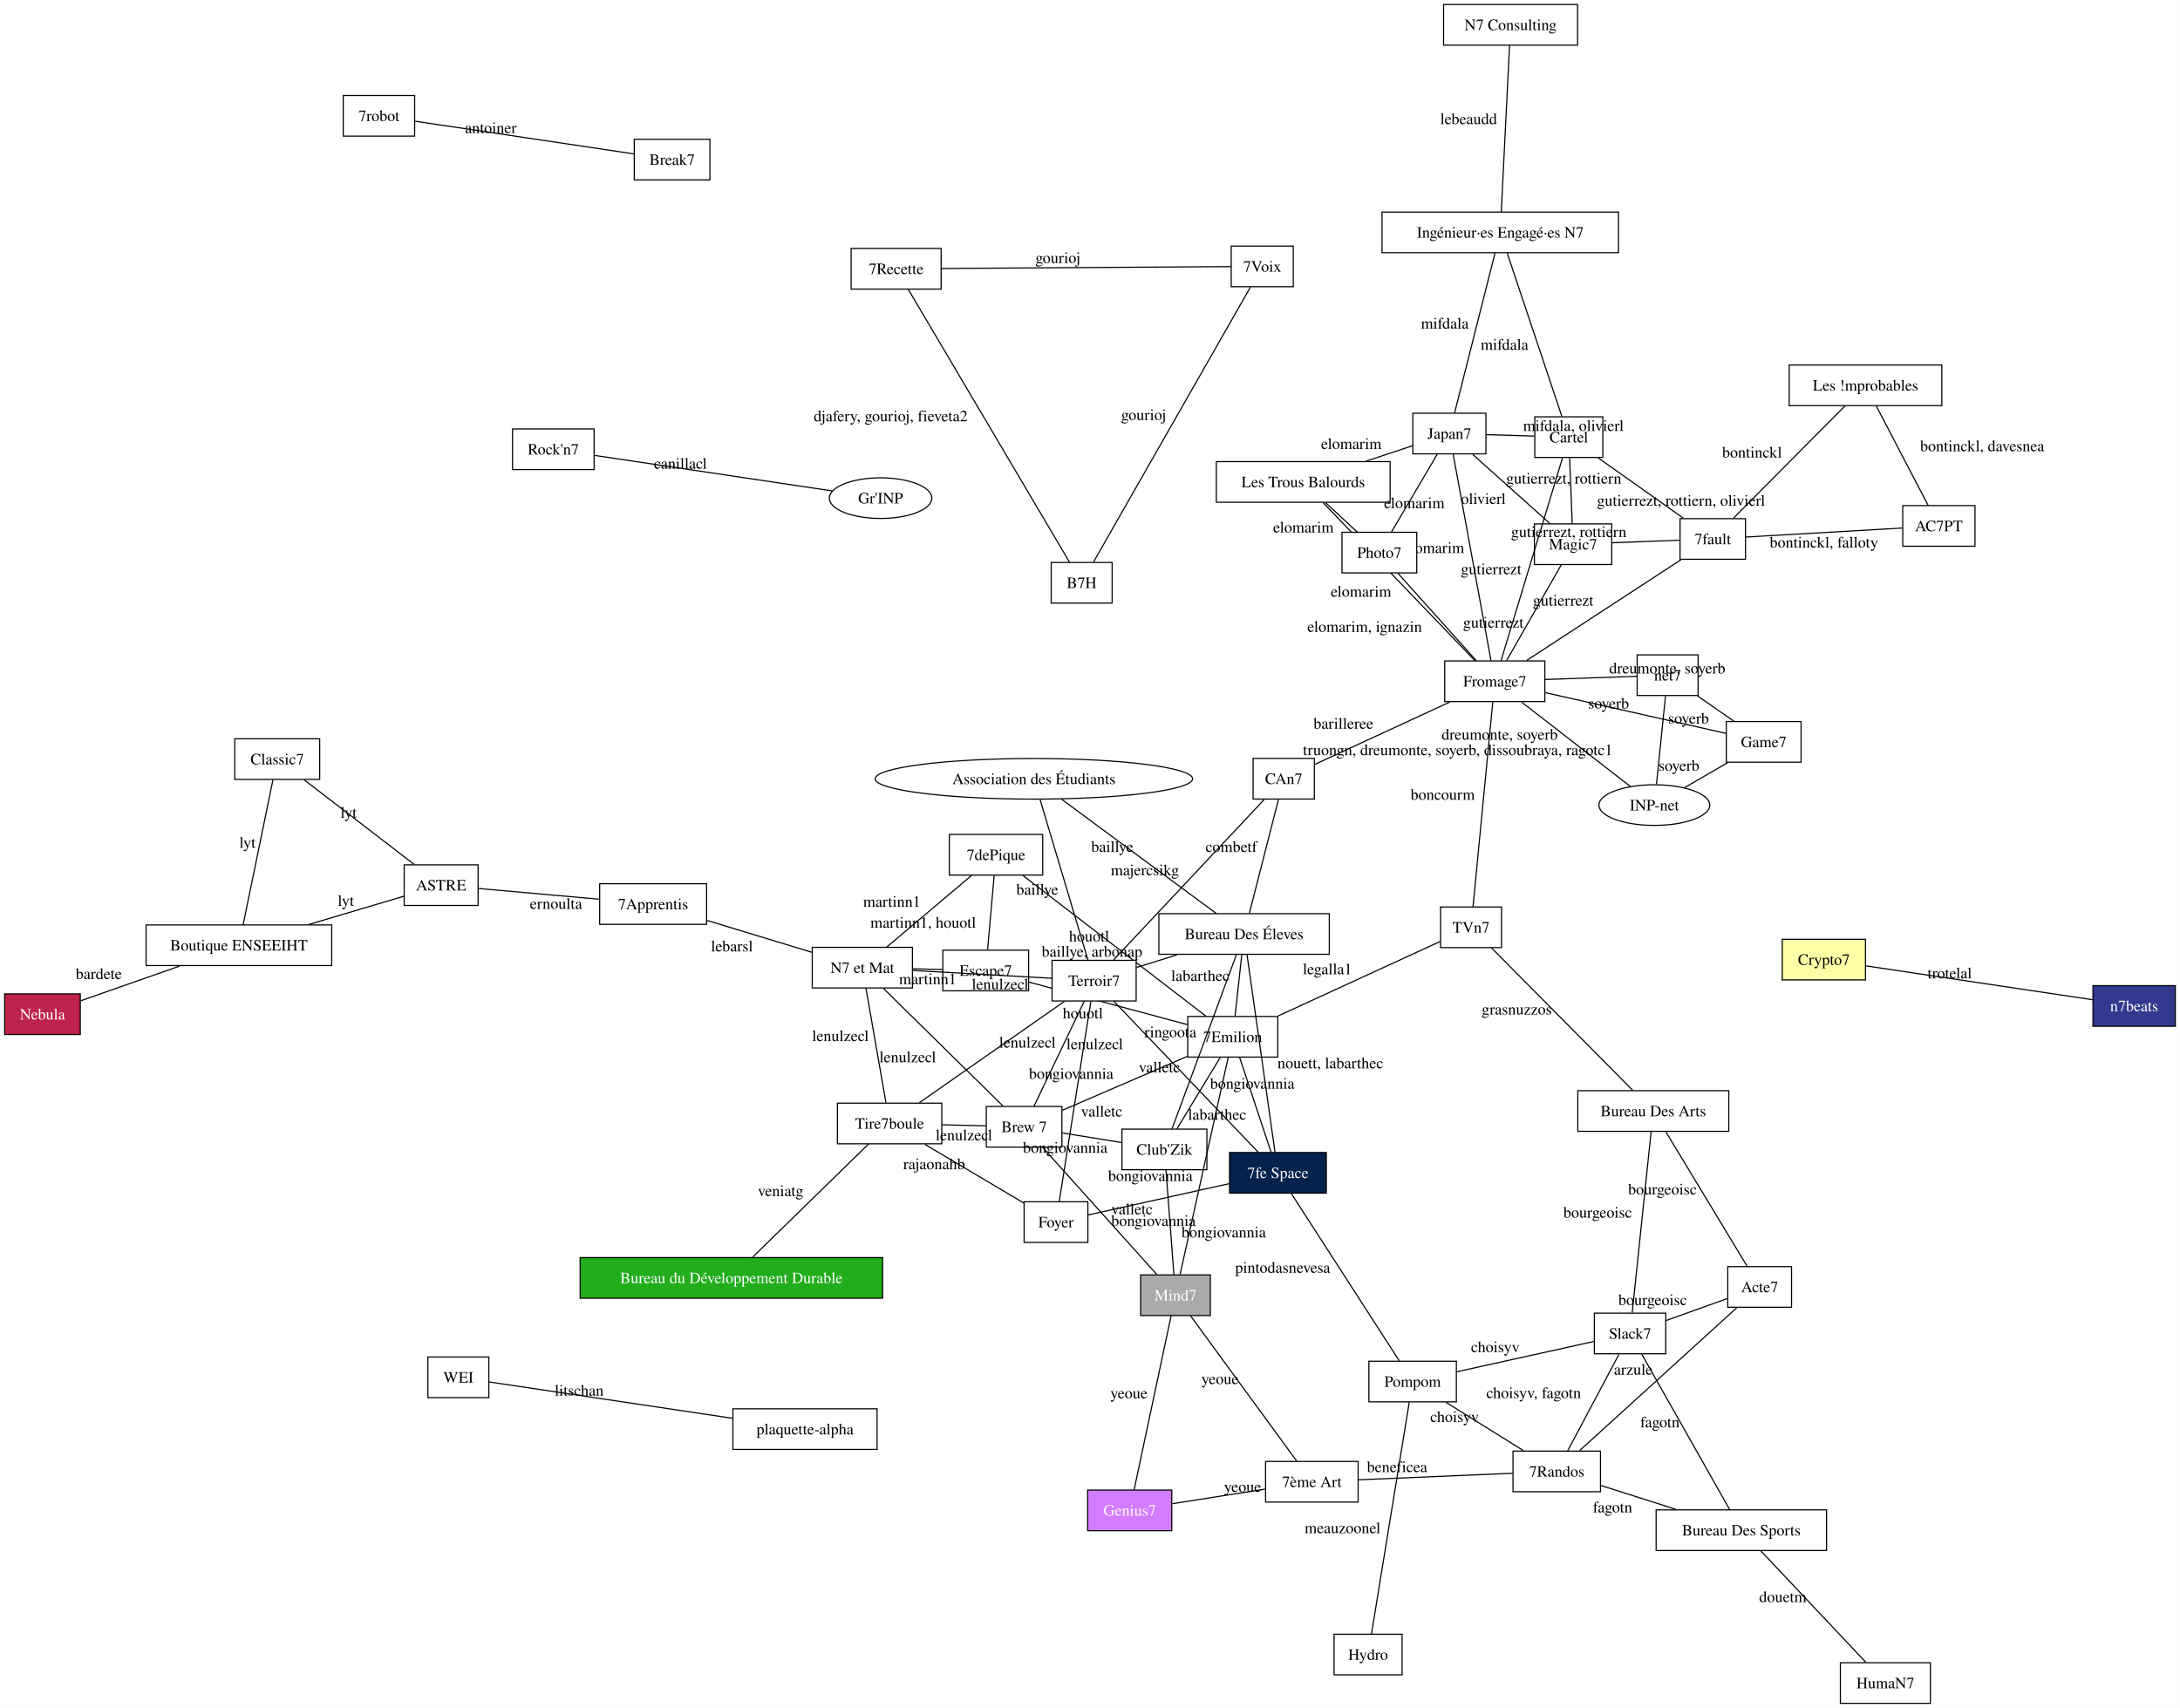
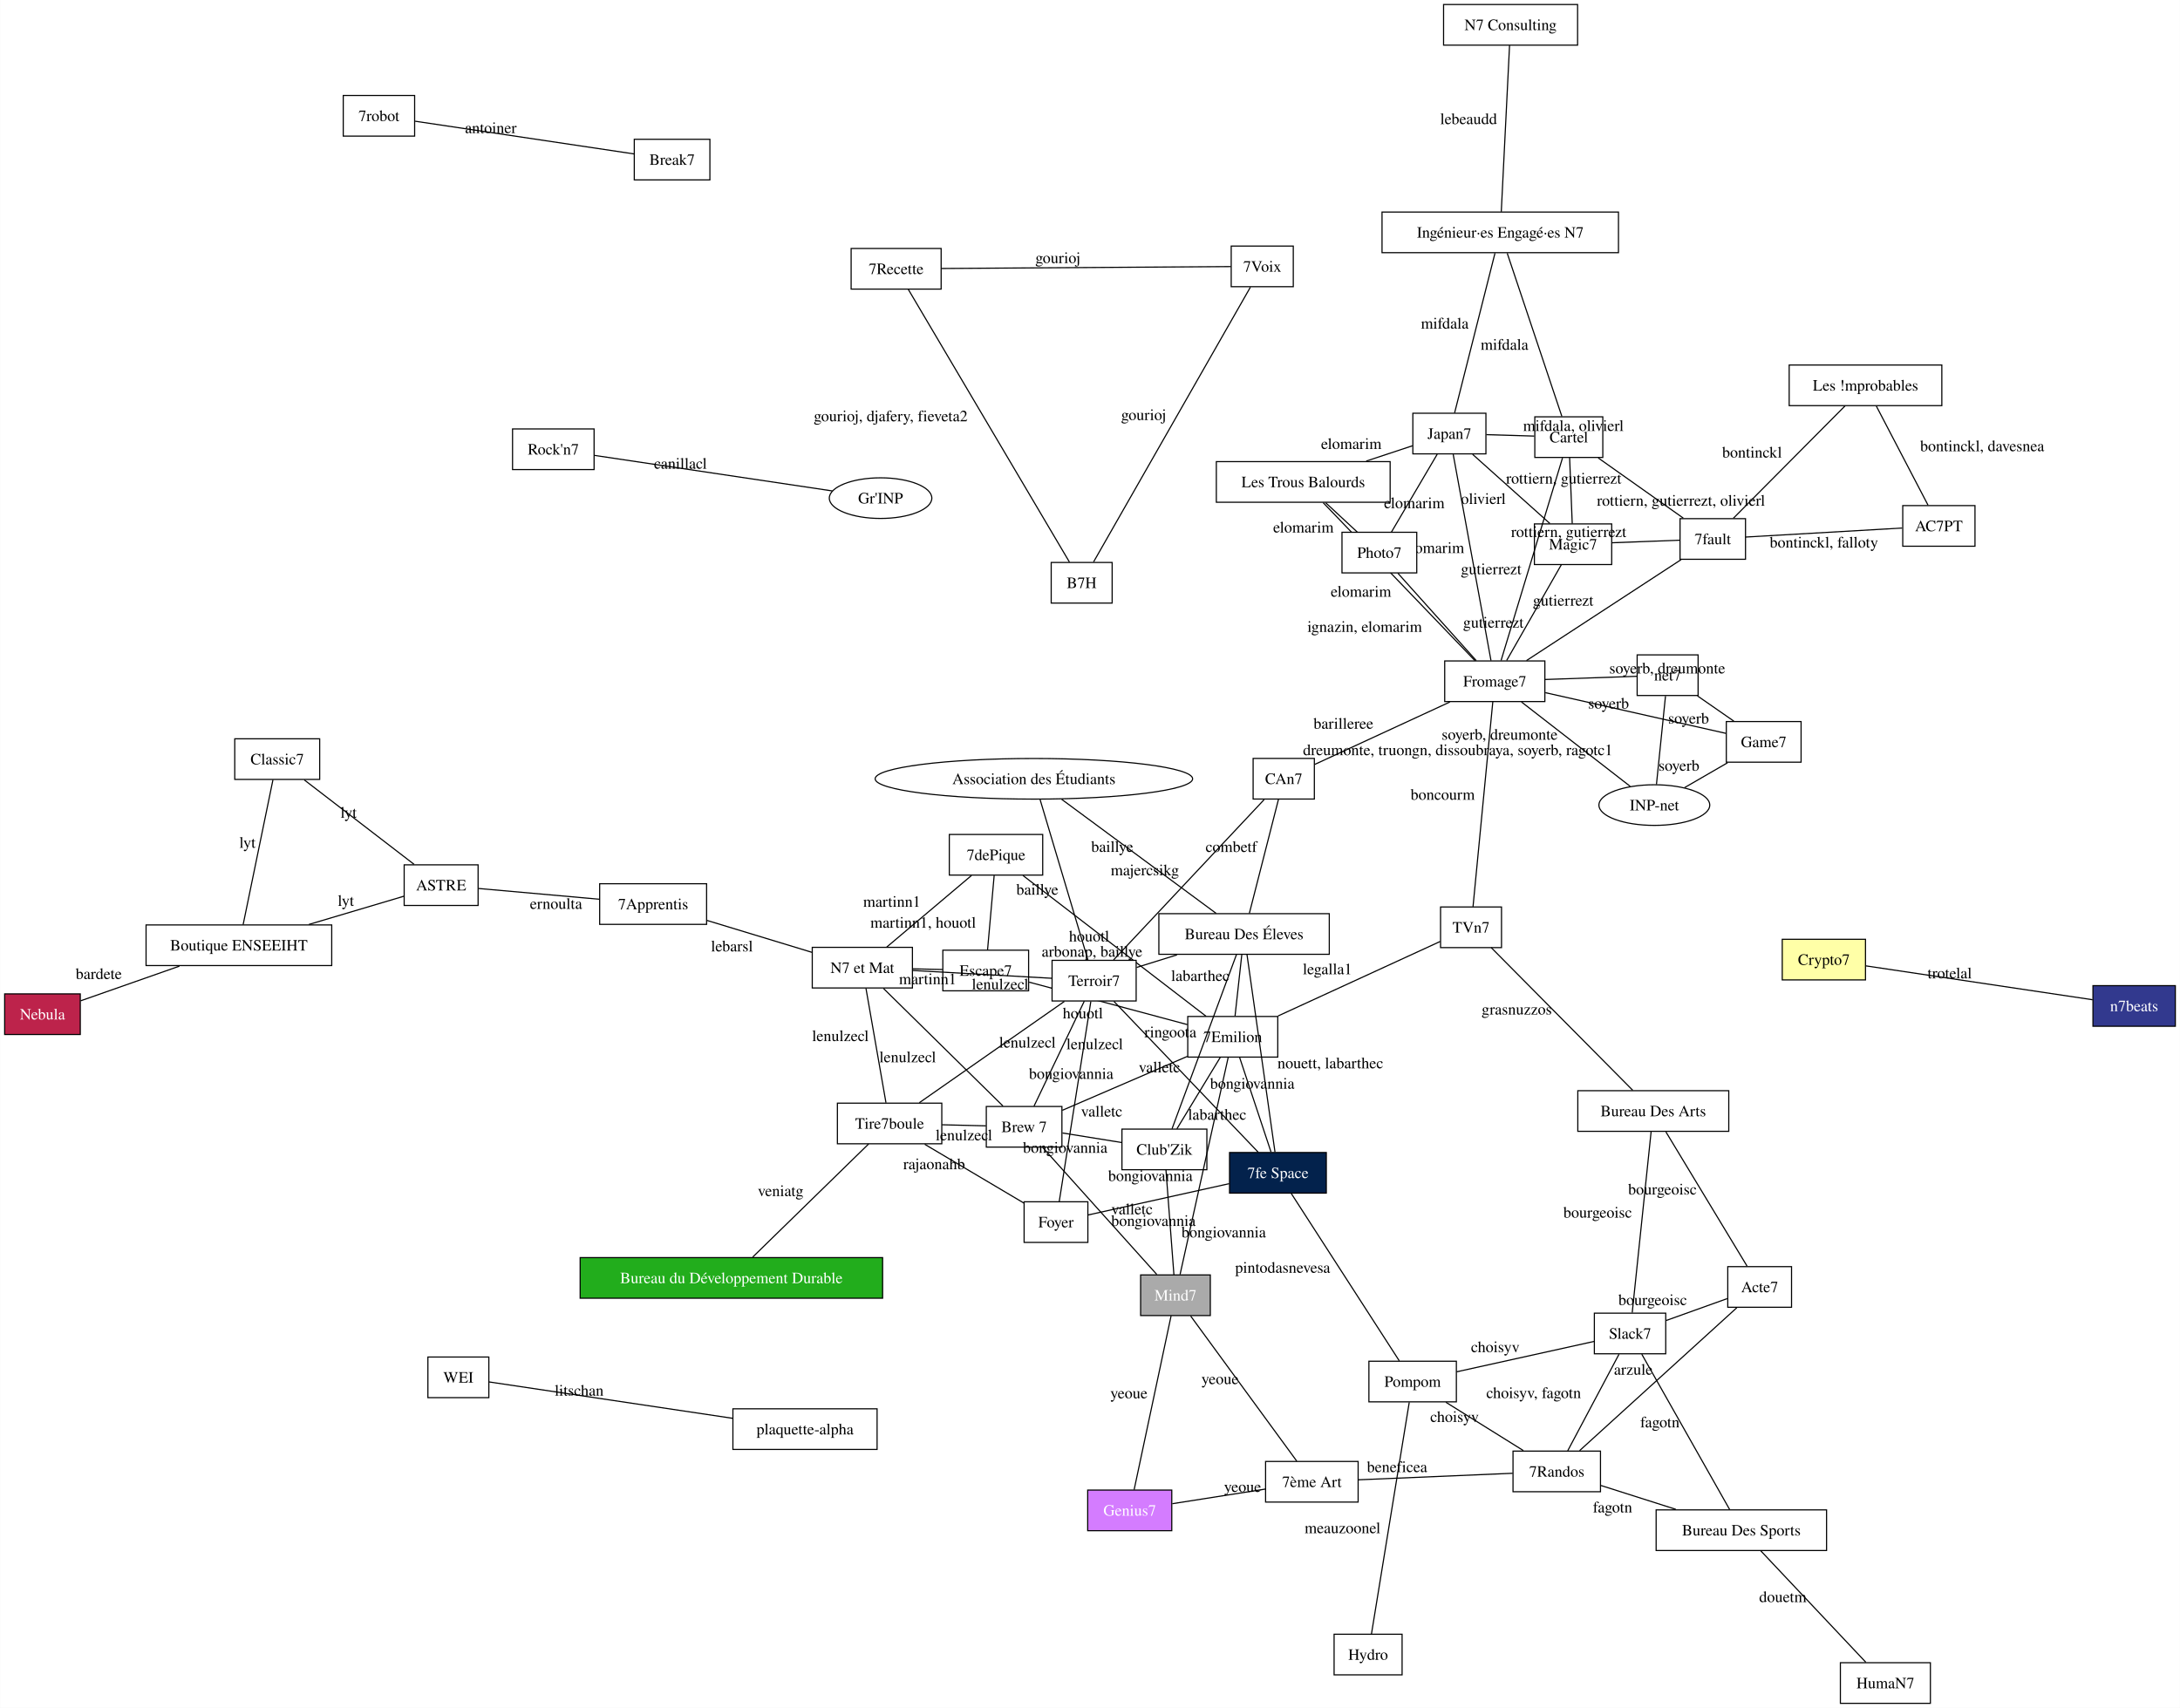
<svg xmlns="http://www.w3.org/2000/svg" width="1931pt" height="1513pt" viewBox="0.00 0.00 1931.29 1513.43">
  <g id="graph0" class="graph" transform="scale(1 1) rotate(0) translate(4 1509.43)">
    <polygon fill="white" stroke="none" points="-4,4 -4,-1509.43 1927.29,-1509.43 1927.29,4 -4,4" />
    <g id="node1" class="node">
      <polygon fill="#ffffff" stroke="black" points="621.94,-726.3 527.19,-726.3 527.19,-690.3 621.94,-690.3 621.94,-726.3" />
      <text text-anchor="middle" x="574.56" y="-703.62" font-family="Times,serif" font-size="14.00" fill="#000000">7Apprentis</text>
    </g>
    <g id="node12" class="node">
      <polygon fill="#ffffff" stroke="black" points="419.48,-743.05 353.98,-743.05 353.98,-707.05 419.48,-707.05 419.48,-743.05" />
      <text text-anchor="middle" x="386.73" y="-720.37" font-family="Times,serif" font-size="14.00" fill="#000000">ASTRE</text>
    </g>
    <g id="edge2" class="edge">
      <path fill="none" stroke="black" d="M527.17,-712.53C493.69,-715.51 449.67,-719.44 419.91,-722.09" />
      <text text-anchor="middle" x="488.54" y="-704.01" font-family="Times,serif" font-size="14.00">ernoulta</text>
    </g>
    <g id="node41" class="node">
      <polygon fill="#ffffff" stroke="black" points="804.31,-669.93 715.56,-669.93 715.56,-633.93 804.31,-633.93 804.31,-669.93" />
      <text text-anchor="middle" x="759.94" y="-647.26" font-family="Times,serif" font-size="14.00" fill="#000000">N7 et Mat</text>
    </g>
    <g id="edge1" class="edge">
      <path fill="none" stroke="black" d="M622.3,-693.78C650.94,-685.07 687.14,-674.07 715.23,-665.53" />
      <text text-anchor="middle" x="644.39" y="-666.36" font-family="Times,serif" font-size="14.00">lebarsl</text>
    </g>
    <g id="node2" class="node">
      <polygon fill="#ffffff" stroke="black" points="1128.01,-608.68 1048.26,-608.68 1048.26,-572.68 1128.01,-572.68 1128.01,-608.68" />
      <text text-anchor="middle" x="1088.13" y="-586.01" font-family="Times,serif" font-size="14.00" fill="#000000">7Emilion</text>
    </g>
    <g id="node6" class="node">
      <polygon fill="#ffffff" stroke="black" points="919.74,-769.96 836.99,-769.96 836.99,-733.96 919.74,-733.96 919.74,-769.96" />
      <text text-anchor="middle" x="878.36" y="-747.28" font-family="Times,serif" font-size="14.00" fill="#000000">7dePique</text>
    </g>
    <g id="edge3" class="edge">
      <path fill="none" stroke="black" d="M1064.48,-608.87C1024.19,-639.84 942.7,-702.49 902.25,-733.59" />
      <text text-anchor="middle" x="960.87" y="-675.18" font-family="Times,serif" font-size="14.00">houotl</text>
    </g>
    <g id="node8" class="node">
      <polygon fill="#03224c" stroke="black" points="1171.03,-488.12 1085.28,-488.12 1085.28,-452.12 1171.03,-452.12 1171.03,-488.12" />
      <text text-anchor="middle" x="1128.16" y="-465.44" font-family="Times,serif" font-size="14.00" fill="#ffffff">7fe Space</text>
    </g>
    <g id="edge7" class="edge">
      <path fill="none" stroke="black" d="M1094.21,-572.37C1101.74,-549.71 1114.47,-511.34 1122.02,-488.6" />
      <text text-anchor="middle" x="1074.37" y="-517.18" font-family="Times,serif" font-size="14.00">labarthec</text>
    </g>
    <g id="node17" class="node">
      <polygon fill="#ffffff" stroke="black" points="936.76,-528.91 869.76,-528.91 869.76,-492.91 936.76,-492.91 936.76,-528.91" />
      <text text-anchor="middle" x="903.26" y="-506.23" font-family="Times,serif" font-size="14.00" fill="#000000">Brew 7</text>
    </g>
    <g id="edge10" class="edge">
      <path fill="none" stroke="black" d="M1048.02,-573.37C1014.89,-559.07 968.38,-539.01 937.1,-525.51" />
      <text text-anchor="middle" x="944.94" y="-553.39" font-family="Times,serif" font-size="14.00">bongiovannia</text>
    </g>
    <g id="node20" class="node">
      <polygon fill="#ffffff" stroke="black" points="1173.66,-699.77 1022.66,-699.77 1022.66,-663.77 1173.66,-663.77 1173.66,-699.77" />
      <text text-anchor="middle" x="1098.16" y="-677.09" font-family="Times,serif" font-size="14.00" fill="#000000">Bureau Des Éleves</text>
    </g>
    <g id="edge6" class="edge">
      <path fill="none" stroke="black" d="M1090.16,-609.11C1091.9,-624.92 1094.4,-647.57 1096.13,-663.36" />
      <text text-anchor="middle" x="1059.4" y="-640.19" font-family="Times,serif" font-size="14.00">labarthec</text>
    </g>
    <g id="node25" class="node">
      <polygon fill="#ffffff" stroke="black" points="1065.2,-508.86 989.95,-508.86 989.95,-472.86 1065.2,-472.86 1065.2,-508.86" />
      <text text-anchor="middle" x="1027.57" y="-486.18" font-family="Times,serif" font-size="14.00" fill="#000000">Club'Zik</text>
    </g>
    <g id="edge8" class="edge">
      <path fill="none" stroke="black" d="M1077.03,-572.37C1066.1,-554.36 1049.51,-527.02 1038.61,-509.05" />
      <text text-anchor="middle" x="1105.44" y="-544.66" font-family="Times,serif" font-size="14.00">bongiovannia</text>
    </g>
    <g id="node27" class="node">
      <polygon fill="#ffffff" stroke="black" points="907.25,-667.41 831.25,-667.41 831.25,-631.41 907.25,-631.41 907.25,-667.41" />
      <text text-anchor="middle" x="869.25" y="-644.73" font-family="Times,serif" font-size="14.00" fill="#000000">Escape7</text>
    </g>
    <g id="edge4" class="edge">
      <path fill="none" stroke="black" d="M1047.99,-601.45C1008,-612.18 947.05,-628.53 907.68,-639.1" />
      <text text-anchor="middle" x="955.33" y="-606.97" font-family="Times,serif" font-size="14.00">houotl</text>
    </g>
    <g id="node39" class="node">
      <polygon fill="#aaaaaa" stroke="black" points="1068.25,-379.64 1006.5,-379.64 1006.5,-343.64 1068.25,-343.64 1068.25,-379.64" />
      <text text-anchor="middle" x="1037.37" y="-356.97" font-family="Times,serif" font-size="14.00" fill="#ffffff">Mind7</text>
    </g>
    <g id="edge9" class="edge">
      <path fill="none" stroke="black" d="M1084.07,-572.32C1074.56,-529.44 1050.98,-423.06 1041.46,-380.09" />
      <text text-anchor="middle" x="1015.14" y="-462.9" font-family="Times,serif" font-size="14.00">bongiovannia</text>
    </g>
    <g id="node47" class="node">
      <polygon fill="#ffffff" stroke="black" points="1326.25,-705.7 1272.25,-705.7 1272.25,-669.7 1326.25,-669.7 1326.25,-705.7" />
      <text text-anchor="middle" x="1299.25" y="-683.02" font-family="Times,serif" font-size="14.00" fill="#000000">TVn7</text>
    </g>
    <g id="edge5" class="edge">
      <path fill="none" stroke="black" d="M1128.34,-609.16C1170.45,-628.51 1235.44,-658.38 1271.95,-675.15" />
      <text text-anchor="middle" x="1172.02" y="-646.1" font-family="Times,serif" font-size="14.00">legalla1</text>
    </g>
    <g id="node3" class="node">
      <polygon fill="#ffffff" stroke="black" points="1413.95,-223.52 1336.45,-223.52 1336.45,-187.52 1413.95,-187.52 1413.95,-223.52" />
      <text text-anchor="middle" x="1375.2" y="-200.85" font-family="Times,serif" font-size="14.00" fill="#000000">7Randos</text>
    </g>
    <g id="node10" class="node">
      <polygon fill="#ffffff" stroke="black" points="1199.22,-214.35 1117.22,-214.35 1117.22,-178.35 1199.22,-178.35 1199.22,-214.35" />
      <text text-anchor="middle" x="1158.22" y="-191.67" font-family="Times,serif" font-size="14.00" fill="#000000">7ème Art</text>
    </g>
    <g id="edge14" class="edge">
      <path fill="none" stroke="black" d="M1336.16,-203.87C1297.6,-202.24 1238.86,-199.76 1199.54,-198.09" />
      <text text-anchor="middle" x="1233.72" y="-204.93" font-family="Times,serif" font-size="14.00">beneficea</text>
    </g>
    <g id="node13" class="node">
      <polygon fill="#ffffff" stroke="black" points="1583.23,-386.99 1526.73,-386.99 1526.73,-350.99 1583.23,-350.99 1583.23,-386.99" />
      <text text-anchor="middle" x="1554.98" y="-364.31" font-family="Times,serif" font-size="14.00" fill="#000000">Acte7</text>
    </g>
    <g id="edge15" class="edge">
      <path fill="none" stroke="black" d="M1395.47,-223.96C1430.09,-255.43 1500.21,-319.19 1534.78,-350.62" />
      <text text-anchor="middle" x="1443" y="-291.24" font-family="Times,serif" font-size="14.00">arzule</text>
    </g>
    <g id="node19" class="node">
      <polygon fill="#ffffff" stroke="black" points="1614.26,-171.43 1463.26,-171.43 1463.26,-135.43 1614.26,-135.43 1614.26,-171.43" />
      <text text-anchor="middle" x="1538.76" y="-148.75" font-family="Times,serif" font-size="14.00" fill="#000000">Bureau Des Sports</text>
    </g>
    <g id="edge12" class="edge">
      <path fill="none" stroke="black" d="M1414.38,-193.04C1434.22,-186.72 1458.71,-178.92 1480.7,-171.92" />
      <text text-anchor="middle" x="1424.66" y="-169.18" font-family="Times,serif" font-size="14.00">fagotn</text>
    </g>
    <g id="node44" class="node">
      <polygon fill="#ffffff" stroke="black" points="1286.26,-303.17 1208.76,-303.17 1208.76,-267.17 1286.26,-267.17 1286.26,-303.17" />
      <text text-anchor="middle" x="1247.51" y="-280.5" font-family="Times,serif" font-size="14.00" fill="#000000">Pompom</text>
    </g>
    <g id="edge13" class="edge">
      <path fill="none" stroke="black" d="M1345.59,-224C1324.96,-236.86 1297.56,-253.95 1276.97,-266.8" />
      <text text-anchor="middle" x="1284.65" y="-249.35" font-family="Times,serif" font-size="14.00">choisyv</text>
    </g>
    <g id="node46" class="node">
      <polygon fill="#ffffff" stroke="black" points="1471.77,-345.76 1408.52,-345.76 1408.52,-309.76 1471.77,-309.76 1471.77,-345.76" />
      <text text-anchor="middle" x="1440.14" y="-323.09" font-family="Times,serif" font-size="14.00" fill="#000000">Slack7</text>
    </g>
    <g id="edge11" class="edge">
      <path fill="none" stroke="black" d="M1384.92,-223.82C1397.17,-246.87 1418.08,-286.23 1430.35,-309.34" />
      <text text-anchor="middle" x="1354.76" y="-270.53" font-family="Times,serif" font-size="14.00">choisyv, fagotn</text>
    </g>
    <g id="node4" class="node">
      <polygon fill="#ffffff" stroke="black" points="829.75,-1289.24 750,-1289.24 750,-1253.24 829.75,-1253.24 829.75,-1289.24" />
      <text text-anchor="middle" x="789.88" y="-1266.56" font-family="Times,serif" font-size="14.00" fill="#000000">7Recette</text>
    </g>
    <g id="node5" class="node">
      <polygon fill="#ffffff" stroke="black" points="1141.76,-1291.37 1086.76,-1291.37 1086.76,-1255.37 1141.76,-1255.37 1141.76,-1291.37" />
      <text text-anchor="middle" x="1114.26" y="-1268.69" font-family="Times,serif" font-size="14.00" fill="#000000">7Voix</text>
    </g>
    <g id="edge17" class="edge">
      <path fill="none" stroke="black" d="M829.98,-1271.5C896.76,-1271.94 1029.11,-1272.81 1086.57,-1273.19" />
      <text text-anchor="middle" x="933.15" y="-1276.29" font-family="Times,serif" font-size="14.00">gourioj</text>
    </g>
    <g id="node14" class="node">
      <polygon fill="#ffffff" stroke="black" points="981.27,-1011 927.27,-1011 927.27,-975 981.27,-975 981.27,-1011" />
      <text text-anchor="middle" x="954.27" y="-988.33" font-family="Times,serif" font-size="14.00" fill="#000000">B7H</text>
    </g>
    <g id="edge16" class="edge">
      <path fill="none" stroke="black" d="M800.66,-1252.98C830.45,-1202.57 913.61,-1061.82 943.44,-1011.32" />
-       <text text-anchor="middle" x="785.05" y="-1136.1" font-family="Times,serif" font-size="14.00">djafery, gourioj, fieveta2</text>
+       <text text-anchor="middle" x="785.05" y="-1136.1" font-family="Times,serif" font-size="14.00">gourioj, djafery, fieveta2</text>
    </g>
    <g id="edge18" class="edge">
      <path fill="none" stroke="black" d="M1103.77,-1254.97C1074.78,-1204.17 993.84,-1062.35 964.8,-1011.46" />
      <text text-anchor="middle" x="1009.16" y="-1137.17" font-family="Times,serif" font-size="14.00">gourioj</text>
    </g>
    <g id="edge19" class="edge">
      <path fill="none" stroke="black" d="M876.73,-733.62C875.08,-714.96 872.52,-686.19 870.87,-667.58" />
      <text text-anchor="middle" x="813.8" y="-687.3" font-family="Times,serif" font-size="14.00">martinn1, houotl</text>
    </g>
    <g id="edge20" class="edge">
      <path fill="none" stroke="black" d="M856.64,-733.61C835.27,-715.56 802.84,-688.17 781.52,-670.16" />
      <text text-anchor="middle" x="786.08" y="-705.84" font-family="Times,serif" font-size="14.00">martinn1</text>
    </g>
    <g id="node7" class="node">
      <polygon fill="#ffffff" stroke="black" points="1542.44,-1049.82 1484.44,-1049.82 1484.44,-1013.82 1542.44,-1013.82 1542.44,-1049.82" />
      <text text-anchor="middle" x="1513.44" y="-1027.15" font-family="Times,serif" font-size="14.00" fill="#000000">7fault</text>
    </g>
    <g id="node11" class="node">
      <polygon fill="#ffffff" stroke="black" points="1745.77,-1061.39 1681.77,-1061.39 1681.77,-1025.39 1745.77,-1025.39 1745.77,-1061.39" />
      <text text-anchor="middle" x="1713.77" y="-1038.71" font-family="Times,serif" font-size="14.00" fill="#000000">AC7PT</text>
    </g>
    <g id="edge21" class="edge">
      <path fill="none" stroke="black" d="M1542.57,-1033.51C1579.46,-1035.64 1642.85,-1039.29 1681.28,-1041.51" />
      <text text-anchor="middle" x="1611.92" y="-1024.21" font-family="Times,serif" font-size="14.00">bontinckl, falloty</text>
    </g>
    <g id="node23" class="node">
      <polygon fill="#ffffff" stroke="black" points="1416.01,-1140.06 1355.76,-1140.06 1355.76,-1104.06 1416.01,-1104.06 1416.01,-1140.06" />
      <text text-anchor="middle" x="1385.89" y="-1117.38" font-family="Times,serif" font-size="14.00" fill="#000000">Cartel</text>
    </g>
    <g id="edge24" class="edge">
      <path fill="none" stroke="black" d="M1487.32,-1050.3C1465.31,-1065.87 1433.97,-1088.04 1411.97,-1103.61" />
-       <text text-anchor="middle" x="1381.4" y="-1080.9" font-family="Times,serif" font-size="14.00">gutierrezt, rottiern</text>
+       <text text-anchor="middle" x="1381.4" y="-1080.9" font-family="Times,serif" font-size="14.00">rottiern, gutierrezt</text>
    </g>
    <g id="node29" class="node">
      <polygon fill="#ffffff" stroke="black" points="1364.67,-923.73 1275.92,-923.73 1275.92,-887.73 1364.67,-887.73 1364.67,-923.73" />
      <text text-anchor="middle" x="1320.29" y="-901.05" font-family="Times,serif" font-size="14.00" fill="#000000">Fromage7</text>
    </g>
    <g id="edge25" class="edge">
      <path fill="none" stroke="black" d="M1485.35,-1013.49C1448.73,-989.58 1385.05,-948 1348.41,-924.08" />
      <text text-anchor="middle" x="1380.88" y="-972.74" font-family="Times,serif" font-size="14.00">gutierrezt</text>
    </g>
    <g id="node36" class="node">
      <polygon fill="#ffffff" stroke="black" points="1716.39,-1185.97 1581.14,-1185.97 1581.14,-1149.97 1716.39,-1149.97 1716.39,-1185.97" />
      <text text-anchor="middle" x="1648.76" y="-1163.29" font-family="Times,serif" font-size="14.00" fill="#000000">Les !mprobables</text>
    </g>
    <g id="edge22" class="edge">
      <path fill="none" stroke="black" d="M1531.69,-1050.19C1557.66,-1076.31 1604.99,-1123.93 1630.8,-1149.9" />
      <text text-anchor="middle" x="1548.24" y="-1103.99" font-family="Times,serif" font-size="14.00">bontinckl</text>
    </g>
    <g id="node38" class="node">
      <polygon fill="#ffffff" stroke="black" points="1423.89,-1045.16 1355.39,-1045.16 1355.39,-1009.16 1423.89,-1009.16 1423.89,-1045.16" />
      <text text-anchor="middle" x="1389.64" y="-1022.48" font-family="Times,serif" font-size="14.00" fill="#000000">Magic7</text>
    </g>
    <g id="edge23" class="edge">
      <path fill="none" stroke="black" d="M1484.1,-1030.72C1466.08,-1030.04 1442.91,-1029.17 1424.03,-1028.45" />
-       <text text-anchor="middle" x="1385.82" y="-1033.54" font-family="Times,serif" font-size="14.00">gutierrezt, rottiern</text>
+       <text text-anchor="middle" x="1385.82" y="-1033.54" font-family="Times,serif" font-size="14.00">rottiern, gutierrezt</text>
    </g>
    <g id="edge28" class="edge">
      <path fill="none" stroke="black" d="M1125.55,-488.53C1119.86,-528.66 1106.4,-623.6 1100.74,-663.55" />
      <text text-anchor="middle" x="1174.64" y="-562.74" font-family="Times,serif" font-size="14.00">nouett, labarthec</text>
    </g>
    <g id="node28" class="node">
      <polygon fill="#ffffff" stroke="black" points="959.76,-444.46 903.26,-444.46 903.26,-408.46 959.76,-408.46 959.76,-444.46" />
      <text text-anchor="middle" x="931.51" y="-421.79" font-family="Times,serif" font-size="14.00" fill="#000000">Foyer</text>
    </g>
    <g id="edge27" class="edge">
      <path fill="none" stroke="black" d="M1085,-460.53C1047.01,-452.1 992.78,-440.06 959.99,-432.78" />
      <text text-anchor="middle" x="998.87" y="-433.36" font-family="Times,serif" font-size="14.00">valletc</text>
    </g>
    <g id="edge29" class="edge">
      <path fill="none" stroke="black" d="M1140.04,-451.71C1162.92,-416.26 1212.84,-338.9 1235.68,-303.51" />
      <text text-anchor="middle" x="1132.36" y="-381.56" font-family="Times,serif" font-size="14.00">pintodasnevesa</text>
    </g>
    <g id="node48" class="node">
      <polygon fill="#ffffff" stroke="black" points="1002.54,-658.41 928.04,-658.41 928.04,-622.41 1002.54,-622.41 1002.54,-658.41" />
      <text text-anchor="middle" x="965.29" y="-635.74" font-family="Times,serif" font-size="14.00" fill="#000000">Terroir7</text>
    </g>
    <g id="edge26" class="edge">
      <path fill="none" stroke="black" d="M1110.73,-488.34C1079.46,-521.03 1014.19,-589.28 982.84,-622.06" />
      <text text-anchor="middle" x="1023.16" y="-559.15" font-family="Times,serif" font-size="14.00">valletc</text>
    </g>
    <g id="node9" class="node">
      <polygon fill="#ffffff" stroke="black" points="363.25,-1424.81 300,-1424.81 300,-1388.81 363.25,-1388.81 363.25,-1424.81" />
      <text text-anchor="middle" x="331.63" y="-1402.13" font-family="Times,serif" font-size="14.00" fill="#000000">7robot</text>
    </g>
    <g id="node16" class="node">
      <polygon fill="#ffffff" stroke="black" points="624.86,-1386 557.86,-1386 557.86,-1350 624.86,-1350 624.86,-1386" />
      <text text-anchor="middle" x="591.36" y="-1363.33" font-family="Times,serif" font-size="14.00" fill="#000000">Break7</text>
    </g>
    <g id="edge30" class="edge">
      <path fill="none" stroke="black" d="M363.73,-1402.01C413.14,-1394.63 507.35,-1380.55 557.68,-1373.03" />
      <text text-anchor="middle" x="430.71" y="-1391.47" font-family="Times,serif" font-size="14.00">antoiner</text>
    </g>
    <g id="node31" class="node">
      <polygon fill="#d47cff" stroke="black" points="1034.1,-188.99 959.6,-188.99 959.6,-152.99 1034.1,-152.99 1034.1,-188.99" />
      <text text-anchor="middle" x="996.85" y="-166.32" font-family="Times,serif" font-size="14.00" fill="#ffffff">Genius7</text>
    </g>
    <g id="edge31" class="edge">
      <path fill="none" stroke="black" d="M1117.09,-189.88C1091.69,-185.89 1059.34,-180.81 1034.6,-176.92" />
      <text text-anchor="middle" x="1096.84" y="-187.35" font-family="Times,serif" font-size="14.00">yeoue</text>
    </g>
    <g id="edge32" class="edge">
      <path fill="none" stroke="black" d="M1144.83,-214.67C1121.6,-246.44 1074.1,-311.41 1050.83,-343.24" />
      <text text-anchor="middle" x="1076.83" y="-282.9" font-family="Times,serif" font-size="14.00">yeoue</text>
    </g>
    <g id="edge33" class="edge">
      <path fill="none" stroke="black" d="M1704.17,-1061.77C1691.88,-1085.32 1670.7,-1125.92 1658.39,-1149.51" />
      <text text-anchor="middle" x="1752.16" y="-1109.59" font-family="Times,serif" font-size="14.00">bontinckl, davesnea</text>
    </g>
    <g id="node15" class="node">
      <polygon fill="#ffffff" stroke="black" points="289.79,-689.79 125.29,-689.79 125.29,-653.79 289.79,-653.79 289.79,-689.79" />
      <text text-anchor="middle" x="207.54" y="-667.11" font-family="Times,serif" font-size="14.00" fill="#000000">Boutique ENSEEIHT</text>
    </g>
    <g id="edge34" class="edge">
      <path fill="none" stroke="black" d="M353.87,-715.28C330.32,-708.28 297.91,-698.65 269.56,-690.22" />
      <text text-anchor="middle" x="302.34" y="-706.7" font-family="Times,serif" font-size="14.00">lyt</text>
    </g>
    <g id="node24" class="node">
      <polygon fill="#ffffff" stroke="black" points="279.12,-854.74 203.87,-854.74 203.87,-818.74 279.12,-818.74 279.12,-854.74" />
      <text text-anchor="middle" x="241.49" y="-832.07" font-family="Times,serif" font-size="14.00" fill="#000000">Classic7</text>
    </g>
    <g id="edge35" class="edge">
      <path fill="none" stroke="black" d="M362.75,-743.49C335.84,-764.19 292.44,-797.57 265.51,-818.27" />
      <text text-anchor="middle" x="304.76" y="-784.83" font-family="Times,serif" font-size="14.00">lyt</text>
    </g>
    <g id="node18" class="node">
      <polygon fill="#ffffff" stroke="black" points="1527.61,-542.9 1393.86,-542.9 1393.86,-506.9 1527.61,-506.9 1527.61,-542.9" />
      <text text-anchor="middle" x="1460.73" y="-520.23" font-family="Times,serif" font-size="14.00" fill="#000000">Bureau Des Arts</text>
    </g>
    <g id="edge36" class="edge">
      <path fill="none" stroke="black" d="M1543.8,-387.49C1525.66,-417.49 1490.03,-476.44 1471.9,-506.43" />
      <text text-anchor="middle" x="1468.85" y="-450.91" font-family="Times,serif" font-size="14.00">bourgeoisc</text>
    </g>
    <g id="edge37" class="edge">
      <path fill="none" stroke="black" d="M1526.3,-358.69C1509.82,-352.78 1489.09,-345.34 1472.1,-339.24" />
      <text text-anchor="middle" x="1460.2" y="-352.91" font-family="Times,serif" font-size="14.00">bourgeoisc</text>
    </g>
    <g id="edge39" class="edge">
      <path fill="none" stroke="black" d="M211.3,-690.07C217.83,-721.78 231.18,-786.61 237.71,-818.38" />
      <text text-anchor="middle" x="215.13" y="-758.17" font-family="Times,serif" font-size="14.00">lyt</text>
    </g>
    <g id="node42" class="node">
      <polygon fill="#bd234b" stroke="black" points="67,-628.69 0,-628.69 0,-592.69 67,-592.69 67,-628.69" />
      <text text-anchor="middle" x="33.5" y="-606.01" font-family="Times,serif" font-size="14.00" fill="#ffffff">Nebula</text>
    </g>
    <g id="edge38" class="edge">
      <path fill="none" stroke="black" d="M154.85,-653.29C126.44,-643.31 92.21,-631.3 67.36,-622.57" />
      <text text-anchor="middle" x="83.35" y="-641.88" font-family="Times,serif" font-size="14.00">bardete</text>
    </g>
    <g id="edge43" class="edge">
      <path fill="none" stroke="black" d="M937.23,-505.43C953.48,-502.81 972.98,-499.66 989.7,-496.97" />
      <text text-anchor="middle" x="939.65" y="-487.9" font-family="Times,serif" font-size="14.00">bongiovannia</text>
    </g>
    <g id="edge44" class="edge">
      <path fill="none" stroke="black" d="M919.71,-492.6C945.45,-463.96 994.97,-408.83 1020.79,-380.09" />
      <text text-anchor="middle" x="1017.87" y="-423.05" font-family="Times,serif" font-size="14.00">bongiovannia</text>
    </g>
    <g id="edge40" class="edge">
      <path fill="none" stroke="black" d="M884.52,-529.34C857.06,-556.37 806.15,-606.46 778.68,-633.49" />
      <text text-anchor="middle" x="800.1" y="-568.12" font-family="Times,serif" font-size="14.00">lenulzecl</text>
    </g>
    <g id="edge42" class="edge">
      <path fill="none" stroke="black" d="M912.02,-529.19C923.84,-553.87 944.78,-597.59 956.58,-622.23" />
      <text text-anchor="middle" x="965.8" y="-579.66" font-family="Times,serif" font-size="14.00">lenulzecl</text>
    </g>
    <g id="node49" class="node">
      <polygon fill="#ffffff" stroke="black" points="830.33,-531.86 737.83,-531.86 737.83,-495.86 830.33,-495.86 830.33,-531.86" />
      <text text-anchor="middle" x="784.08" y="-509.18" font-family="Times,serif" font-size="14.00" fill="#000000">Tire7boule</text>
    </g>
    <g id="edge41" class="edge">
      <path fill="none" stroke="black" d="M869.43,-511.75C857.32,-512.05 843.45,-512.39 830.46,-512.71" />
      <text text-anchor="middle" x="849.94" y="-498.93" font-family="Times,serif" font-size="14.00">lenulzecl</text>
    </g>
    <g id="edge45" class="edge">
      <path fill="none" stroke="black" d="M1458.83,-506.71C1454.92,-469.25 1446,-383.87 1442.07,-346.2" />
      <text text-anchor="middle" x="1411.45" y="-430.41" font-family="Times,serif" font-size="14.00">bourgeoisc</text>
    </g>
    <g id="edge46" class="edge">
      <path fill="none" stroke="black" d="M1442.52,-543.26C1411.34,-574.69 1348.11,-638.44 1317.15,-669.66" />
      <text text-anchor="middle" x="1339.71" y="-610.41" font-family="Times,serif" font-size="14.00">grasnuzzos</text>
    </g>
    <g id="node32" class="node">
      <polygon fill="#ffffff" stroke="black" points="1706.26,-36 1626.51,-36 1626.51,0 1706.26,0 1706.26,-36" />
      <text text-anchor="middle" x="1666.38" y="-13.32" font-family="Times,serif" font-size="14.00" fill="#000000">HumaN7</text>
    </g>
    <g id="edge47" class="edge">
      <path fill="none" stroke="black" d="M1555.97,-135.16C1580.33,-109.31 1624.61,-62.33 1649.04,-36.41" />
      <text text-anchor="middle" x="1575.5" y="-89.73" font-family="Times,serif" font-size="14.00">douetm</text>
    </g>
    <g id="edge48" class="edge">
      <path fill="none" stroke="black" d="M1528.39,-171.75C1509.45,-205.24 1469.47,-275.93 1450.52,-309.42" />
      <text text-anchor="middle" x="1466.58" y="-244.54" font-family="Times,serif" font-size="14.00">fagotn</text>
    </g>
    <g id="node22" class="node">
      <polygon fill="#ffffff" stroke="black" points="1160.43,-837.35 1106.18,-837.35 1106.18,-801.35 1160.43,-801.35 1160.43,-837.35" />
      <text text-anchor="middle" x="1133.31" y="-814.68" font-family="Times,serif" font-size="14.00" fill="#000000">CAn7</text>
    </g>
    <g id="edge51" class="edge">
      <path fill="none" stroke="black" d="M1102.83,-700.04C1109.55,-726.35 1121.89,-774.65 1128.62,-801.01" />
      <text text-anchor="middle" x="1086.85" y="-754.47" font-family="Times,serif" font-size="14.00">combetf</text>
    </g>
    <g id="edge52" class="edge">
      <path fill="none" stroke="black" d="M1091.39,-663.46C1077.9,-626.97 1047.79,-545.55 1034.32,-509.11" />
      <text text-anchor="middle" x="1032.85" y="-590.23" font-family="Times,serif" font-size="14.00">ringoota</text>
    </g>
    <g id="edge49" class="edge">
      <path fill="none" stroke="black" d="M1038.72,-663.27C1026.56,-659.48 1014.08,-655.6 1002.94,-652.13" />
-       <text text-anchor="middle" x="963.45" y="-661.65" font-family="Times,serif" font-size="14.00">baillye, arbonap</text>
+       <text text-anchor="middle" x="963.45" y="-661.65" font-family="Times,serif" font-size="14.00">arbonap, baillye</text>
    </g>
    <g id="node54" class="node">
      <ellipse fill="none" stroke="black" cx="911.93" cy="-819.29" rx="140.65" ry="18" />
      <text text-anchor="middle" x="911.93" y="-814.61" font-family="Times,serif" font-size="14.00">Association des Étudiants</text>
    </g>
    <g id="edge50" class="edge">
      <path fill="none" stroke="black" d="M1073.43,-700.03C1037.71,-726.4 972.07,-774.87 936.46,-801.17" />
      <text text-anchor="middle" x="981.32" y="-754.55" font-family="Times,serif" font-size="14.00">baillye</text>
    </g>
    <g id="node21" class="node">
      <polygon fill="#22ad1c" stroke="black" points="777.9,-395 509.9,-395 509.9,-359 777.9,-359 777.9,-395" />
      <text text-anchor="middle" x="643.9" y="-372.32" font-family="Times,serif" font-size="14.00" fill="#ffffff">Bureau du Développement Durable</text>
    </g>
    <g id="edge53" class="edge">
      <path fill="none" stroke="black" d="M662.8,-395.46C689.71,-421.72 738.74,-469.59 765.48,-495.69" />
      <text text-anchor="middle" x="687.51" y="-449.52" font-family="Times,serif" font-size="14.00">veniatg</text>
    </g>
    <g id="edge54" class="edge">
      <path fill="none" stroke="black" d="M1160.9,-832.1C1192.49,-846.69 1244.51,-870.72 1280.49,-887.34" />
      <text text-anchor="middle" x="1186.19" y="-863.67" font-family="Times,serif" font-size="14.00">barilleree</text>
    </g>
    <g id="edge55" class="edge">
      <path fill="none" stroke="black" d="M1115.96,-800.88C1083.68,-766.5 1014.75,-693.09 982.54,-658.79" />
      <text text-anchor="middle" x="1010.25" y="-733.78" font-family="Times,serif" font-size="14.00">majercsikg</text>
    </g>
    <g id="edge58" class="edge">
      <path fill="none" stroke="black" d="M1380.3,-1103.61C1367.9,-1062.74 1338.25,-964.95 1325.87,-924.12" />
      <text text-anchor="middle" x="1317.08" y="-1000.57" font-family="Times,serif" font-size="14.00">gutierrezt</text>
    </g>
    <g id="node34" class="node">
      <polygon fill="#ffffff" stroke="black" points="1429.89,-1321.52 1220.39,-1321.52 1220.39,-1285.52 1429.89,-1285.52 1429.89,-1321.52" />
      <text text-anchor="middle" x="1325.14" y="-1298.84" font-family="Times,serif" font-size="14.00" fill="#000000">Ingénieur·es Engagé·es N7</text>
    </g>
    <g id="edge59" class="edge">
      <path fill="none" stroke="black" d="M1379.73,-1140.46C1368.09,-1175.24 1342.97,-1250.26 1331.31,-1285.07" />
      <text text-anchor="middle" x="1328.9" y="-1199.46" font-family="Times,serif" font-size="14.00">mifdala</text>
    </g>
    <g id="node35" class="node">
      <polygon fill="#ffffff" stroke="black" points="1312.45,-1143.24 1247.7,-1143.24 1247.7,-1107.24 1312.45,-1107.24 1312.45,-1143.24" />
      <text text-anchor="middle" x="1280.07" y="-1120.57" font-family="Times,serif" font-size="14.00" fill="#000000">Japan7</text>
    </g>
    <g id="edge57" class="edge">
      <path fill="none" stroke="black" d="M1355.28,-1122.98C1341.98,-1123.38 1326.37,-1123.85 1312.83,-1124.26" />
      <text text-anchor="middle" x="1389.93" y="-1127.57" font-family="Times,serif" font-size="14.00">mifdala, olivierl</text>
    </g>
    <g id="edge56" class="edge">
      <path fill="none" stroke="black" d="M1386.61,-1103.76C1387.28,-1086.96 1388.25,-1062.19 1388.92,-1045.4" />
-       <text text-anchor="middle" x="1485.26" y="-1061.28" font-family="Times,serif" font-size="14.00">gutierrezt, rottiern, olivierl</text>
+       <text text-anchor="middle" x="1485.26" y="-1061.28" font-family="Times,serif" font-size="14.00">rottiern, gutierrezt, olivierl</text>
    </g>
    <g id="edge60" class="edge">
      <path fill="none" stroke="black" d="M1028.95,-472.62C1030.82,-447.99 1034.13,-404.37 1036,-379.79" />
      <text text-anchor="middle" x="1080.1" y="-412.9" font-family="Times,serif" font-size="14.00">bongiovannia</text>
    </g>
    <g id="node26" class="node">
      <polygon fill="#ffffa7" stroke="black" points="1648.75,-677.07 1575,-677.07 1575,-641.07 1648.75,-641.07 1648.75,-677.07" />
      <text text-anchor="middle" x="1611.88" y="-654.4" font-family="Times,serif" font-size="14.00" fill="#000000">Crypto7</text>
    </g>
    <g id="node51" class="node">
      <polygon fill="#32398e" stroke="black" points="1923.29,-636 1850.29,-636 1850.29,-600 1923.29,-600 1923.29,-636" />
      <text text-anchor="middle" x="1886.79" y="-613.33" font-family="Times,serif" font-size="14.00" fill="#ffffff">n7beats</text>
    </g>
    <g id="edge61" class="edge">
      <path fill="none" stroke="black" d="M1649.24,-653.49C1701.94,-645.62 1797.53,-631.34 1849.95,-623.5" />
      <text text-anchor="middle" x="1723.35" y="-642.45" font-family="Times,serif" font-size="14.00">trotelal</text>
    </g>
    <g id="edge62" class="edge">
      <path fill="none" stroke="black" d="M831.02,-650.29C822.52,-650.49 813.44,-650.7 804.71,-650.9" />
      <text text-anchor="middle" x="817.86" y="-637.29" font-family="Times,serif" font-size="14.00">martinn1</text>
    </g>
    <g id="edge64" class="edge">
      <path fill="none" stroke="black" d="M934.39,-444.7C940.76,-485.02 955.96,-581.36 962.37,-621.92" />
      <text text-anchor="middle" x="972" y="-520.01" font-family="Times,serif" font-size="14.00">valletc</text>
    </g>
    <g id="edge63" class="edge">
      <path fill="none" stroke="black" d="M903.09,-443.31C877.9,-458.24 841.2,-480 815.22,-495.4" />
      <text text-anchor="middle" x="823.53" y="-473.3" font-family="Times,serif" font-size="14.00">rajaonahb</text>
    </g>
    <g id="node30" class="node">
      <polygon fill="#ffffff" stroke="black" points="1591.69,-870.02 1525.44,-870.02 1525.44,-834.02 1591.69,-834.02 1591.69,-870.02" />
      <text text-anchor="middle" x="1558.57" y="-847.34" font-family="Times,serif" font-size="14.00" fill="#000000">Game7</text>
    </g>
    <g id="edge67" class="edge">
      <path fill="none" stroke="black" d="M1365.11,-895.62C1411.62,-885.14 1483.29,-868.98 1525.09,-859.56" />
      <text text-anchor="middle" x="1421.1" y="-881.54" font-family="Times,serif" font-size="14.00">soyerb</text>
    </g>
    <g id="edge70" class="edge">
      <path fill="none" stroke="black" d="M1316.93,-924.06C1309.36,-965.38 1291.04,-1065.39 1283.45,-1106.8" />
      <text text-anchor="middle" x="1266.44" y="-1019.38" font-family="Times,serif" font-size="14.00">elomarim</text>
    </g>
    <g id="node37" class="node">
      <polygon fill="#ffffff" stroke="black" points="1227.58,-1100.36 1073.58,-1100.36 1073.58,-1064.36 1227.58,-1064.36 1227.58,-1100.36" />
      <text text-anchor="middle" x="1150.58" y="-1077.69" font-family="Times,serif" font-size="14.00" fill="#000000">Les Trous Balourds</text>
    </g>
    <g id="edge69" class="edge">
      <path fill="none" stroke="black" d="M1302.77,-923.96C1270.25,-957.81 1200.9,-1029.99 1168.26,-1063.96" />
      <text text-anchor="middle" x="1201.76" y="-980.66" font-family="Times,serif" font-size="14.00">elomarim</text>
    </g>
    <g id="edge71" class="edge">
      <path fill="none" stroke="black" d="M1330.83,-924.17C1343.93,-947.12 1366.18,-986.09 1379.23,-1008.94" />
      <text text-anchor="middle" x="1319.03" y="-953.25" font-family="Times,serif" font-size="14.00">gutierrezt</text>
    </g>
    <g id="node43" class="node">
      <polygon fill="#ffffff" stroke="black" points="1251.16,-1037.75 1184.91,-1037.75 1184.91,-1001.75 1251.16,-1001.75 1251.16,-1037.75" />
      <text text-anchor="middle" x="1218.04" y="-1015.08" font-family="Times,serif" font-size="14.00" fill="#000000">Photo7</text>
    </g>
    <g id="edge68" class="edge">
      <path fill="none" stroke="black" d="M1303.86,-924.05C1284.78,-945.32 1253.49,-980.22 1234.42,-1001.48" />
-       <text text-anchor="middle" x="1205.02" y="-949.46" font-family="Times,serif" font-size="14.00">elomarim, ignazin</text>
+       <text text-anchor="middle" x="1205.02" y="-949.46" font-family="Times,serif" font-size="14.00">ignazin, elomarim</text>
    </g>
    <g id="edge72" class="edge">
      <path fill="none" stroke="black" d="M1318.54,-887.51C1314.57,-846.47 1304.99,-747.15 1301.02,-706.01" />
      <text text-anchor="middle" x="1274.15" y="-800.71" font-family="Times,serif" font-size="14.00">boncourm</text>
    </g>
    <g id="node52" class="node">
      <polygon fill="#ffffff" stroke="black" points="1500.44,-929.1 1446.44,-929.1 1446.44,-893.1 1500.44,-893.1 1500.44,-929.1" />
      <text text-anchor="middle" x="1473.44" y="-906.42" font-family="Times,serif" font-size="14.00" fill="#000000">net7</text>
    </g>
    <g id="edge65" class="edge">
      <path fill="none" stroke="black" d="M1365,-907.29C1391.31,-908.22 1423.73,-909.35 1446.24,-910.14" />
-       <text text-anchor="middle" x="1473.12" y="-912.67" font-family="Times,serif" font-size="14.00">dreumonte, soyerb</text>
+       <text text-anchor="middle" x="1473.12" y="-912.67" font-family="Times,serif" font-size="14.00">soyerb, dreumonte</text>
    </g>
    <g id="node55" class="node">
      <ellipse fill="none" stroke="black" cx="1461.67" cy="-796" rx="49.1" ry="18" />
      <text text-anchor="middle" x="1461.67" y="-791.32" font-family="Times,serif" font-size="14.00">INP-net</text>
    </g>
    <g id="edge66" class="edge">
      <path fill="none" stroke="black" d="M1343.96,-887.36C1370.84,-866.49 1414.33,-832.74 1440.25,-812.62" />
-       <text text-anchor="middle" x="1324.6" y="-853.94" font-family="Times,serif" font-size="14.00">dreumonte, soyerb</text>
+       <text text-anchor="middle" x="1324.6" y="-853.94" font-family="Times,serif" font-size="14.00">soyerb, dreumonte</text>
    </g>
    <g id="edge73" class="edge">
      <path fill="none" stroke="black" d="M1532.1,-870.38C1521.85,-877.5 1510.14,-885.63 1499.89,-892.74" />
      <text text-anchor="middle" x="1492" y="-868.26" font-family="Times,serif" font-size="14.00">soyerb</text>
    </g>
    <g id="edge74" class="edge">
      <path fill="none" stroke="black" d="M1526.57,-833.52C1514.22,-826.38 1500.26,-818.3 1488.45,-811.48" />
      <text text-anchor="middle" x="1483.51" y="-826.45" font-family="Times,serif" font-size="14.00">soyerb</text>
    </g>
    <g id="edge75" class="edge">
      <path fill="none" stroke="black" d="M1000.74,-189.27C1008.48,-225.71 1025.76,-307.02 1033.5,-343.42" />
      <text text-anchor="middle" x="996.12" y="-270.29" font-family="Times,serif" font-size="14.00">yeoue</text>
    </g>
    <g id="node33" class="node">
      <polygon fill="#ffffff" stroke="black" points="1238.17,-61.24 1177.92,-61.24 1177.92,-25.24 1238.17,-25.24 1238.17,-61.24" />
      <text text-anchor="middle" x="1208.05" y="-38.57" font-family="Times,serif" font-size="14.00" fill="#000000">Hydro</text>
    </g>
    <g id="edge76" class="edge">
      <path fill="none" stroke="black" d="M1211.02,-61.43C1218.33,-106.26 1237.16,-221.72 1244.51,-266.78" />
      <text text-anchor="middle" x="1185.39" y="-150.8" font-family="Times,serif" font-size="14.00">meauzoonel</text>
    </g>
    <g id="edge78" class="edge">
      <path fill="none" stroke="black" d="M1320.48,-1285.11C1311.83,-1250.86 1293.34,-1177.73 1284.7,-1143.55" />
      <text text-anchor="middle" x="1275.97" y="-1218.28" font-family="Times,serif" font-size="14.00">mifdala</text>
    </g>
    <g id="node40" class="node">
      <polygon fill="#ffffff" stroke="black" points="1393.67,-1505.43 1274.92,-1505.43 1274.92,-1469.43 1393.67,-1469.43 1393.67,-1505.43" />
      <text text-anchor="middle" x="1334.29" y="-1482.76" font-family="Times,serif" font-size="14.00" fill="#000000">N7 Consulting</text>
    </g>
    <g id="edge77" class="edge">
      <path fill="none" stroke="black" d="M1326.05,-1321.83C1327.8,-1357.08 1331.63,-1434.01 1333.38,-1469.2" />
      <text text-anchor="middle" x="1297.09" y="-1399.46" font-family="Times,serif" font-size="14.00">lebeaudd</text>
    </g>
    <g id="edge80" class="edge">
      <path fill="none" stroke="black" d="M1247.4,-1114.42C1234.96,-1110.3 1220.41,-1105.49 1206.42,-1100.86" />
      <text text-anchor="middle" x="1193.16" y="-1111.59" font-family="Times,serif" font-size="14.00">elomarim</text>
    </g>
    <g id="edge79" class="edge">
      <path fill="none" stroke="black" d="M1300.68,-1106.79C1320.27,-1089.26 1349.56,-1063.03 1369.12,-1045.52" />
      <text text-anchor="middle" x="1310.15" y="-1062.86" font-family="Times,serif" font-size="14.00">olivierl</text>
    </g>
    <g id="edge81" class="edge">
      <path fill="none" stroke="black" d="M1269.27,-1106.87C1257.88,-1087.51 1240.06,-1057.2 1228.72,-1037.92" />
      <text text-anchor="middle" x="1248.99" y="-1059.09" font-family="Times,serif" font-size="14.00">elomarim</text>
    </g>
    <g id="edge82" class="edge">
      <path fill="none" stroke="black" d="M1170.45,-1063.92C1179.31,-1055.69 1189.72,-1046.03 1198.54,-1037.85" />
      <text text-anchor="middle" x="1150.74" y="-1037.58" font-family="Times,serif" font-size="14.00">elomarim</text>
    </g>
    <g id="edge84" class="edge">
      <path fill="none" stroke="black" d="M804.75,-649.42C841.57,-647.35 893.13,-644.46 927.79,-642.52" />
      <text text-anchor="middle" x="882.02" y="-632.67" font-family="Times,serif" font-size="14.00">lenulzecl</text>
    </g>
    <g id="edge83" class="edge">
      <path fill="none" stroke="black" d="M763.14,-633.6C767.76,-607.19 776.24,-558.72 780.86,-532.27" />
      <text text-anchor="middle" x="740.5" y="-586.88" font-family="Times,serif" font-size="14.00">lenulzecl</text>
    </g>
    <g id="edge85" class="edge">
      <path fill="none" stroke="black" d="M1286.49,-293.79C1322.33,-301.72 1374.82,-313.32 1408.23,-320.71" />
      <text text-anchor="middle" x="1320.74" y="-311.2" font-family="Times,serif" font-size="14.00">choisyv</text>
    </g>
    <g id="node45" class="node">
      <polygon fill="#ffffff" stroke="black" points="522.25,-1129.32 450,-1129.32 450,-1093.32 522.25,-1093.32 522.25,-1129.32" />
      <text text-anchor="middle" x="486.13" y="-1106.65" font-family="Times,serif" font-size="14.00" fill="#000000">Rock'n7</text>
    </g>
    <g id="node56" class="node">
      <ellipse fill="none" stroke="black" cx="776.08" cy="-1068" rx="45.42" ry="18" />
      <text text-anchor="middle" x="776.08" y="-1063.33" font-family="Times,serif" font-size="14.00">Gr'INP</text>
    </g>
    <g id="edge86" class="edge">
      <path fill="none" stroke="black" d="M522.55,-1105.88C576.25,-1097.86 676.42,-1082.89 733.45,-1074.37" />
      <text text-anchor="middle" x="598.75" y="-1094.07" font-family="Times,serif" font-size="14.00">canillacl</text>
    </g>
    <g id="edge87" class="edge">
      <path fill="none" stroke="black" d="M938.94,-622.01C904.58,-598.02 844.83,-556.29 810.46,-532.28" />
      <text text-anchor="middle" x="906.2" y="-581.1" font-family="Times,serif" font-size="14.00">lenulzecl</text>
    </g>
    <g id="edge88" class="edge">
      <path fill="none" stroke="black" d="M959.78,-658.88C949.53,-693.25 927.64,-766.63 917.41,-800.92" />
      <text text-anchor="middle" x="914.97" y="-716.6" font-family="Times,serif" font-size="14.00">baillye</text>
    </g>
    <g id="node50" class="node">
      <polygon fill="#ffffff" stroke="black" points="429,-306.89 375,-306.89 375,-270.89 429,-270.89 429,-306.89" />
      <text text-anchor="middle" x="402" y="-284.21" font-family="Times,serif" font-size="14.00" fill="#000000">WEI</text>
    </g>
    <g id="node53" class="node">
      <polygon fill="#ffffff" stroke="black" points="773,-261 645.25,-261 645.25,-225 773,-225 773,-261" />
      <text text-anchor="middle" x="709.13" y="-238.32" font-family="Times,serif" font-size="14.00" fill="#000000">plaquette-alpha</text>
    </g>
    <g id="edge89" class="edge">
      <path fill="none" stroke="black" d="M429.26,-284.81C477.34,-277.63 578.42,-262.53 645.02,-252.58" />
      <text text-anchor="middle" x="509.01" y="-272.65" font-family="Times,serif" font-size="14.00">litschan</text>
    </g>
    <g id="edge90" class="edge">
      <path fill="none" stroke="black" d="M1471.55,-892.6C1469.36,-871.12 1465.75,-835.9 1463.56,-814.44" />
-       <text text-anchor="middle" x="1287.55" y="-840.22" font-family="Times,serif" font-size="14.00">truongn, dreumonte, soyerb, dissoubraya, ragotc1</text>
+       <text text-anchor="middle" x="1287.55" y="-840.22" font-family="Times,serif" font-size="14.00">dreumonte, truongn, dissoubraya, soyerb, ragotc1</text>
    </g>
  </g>
</svg>
